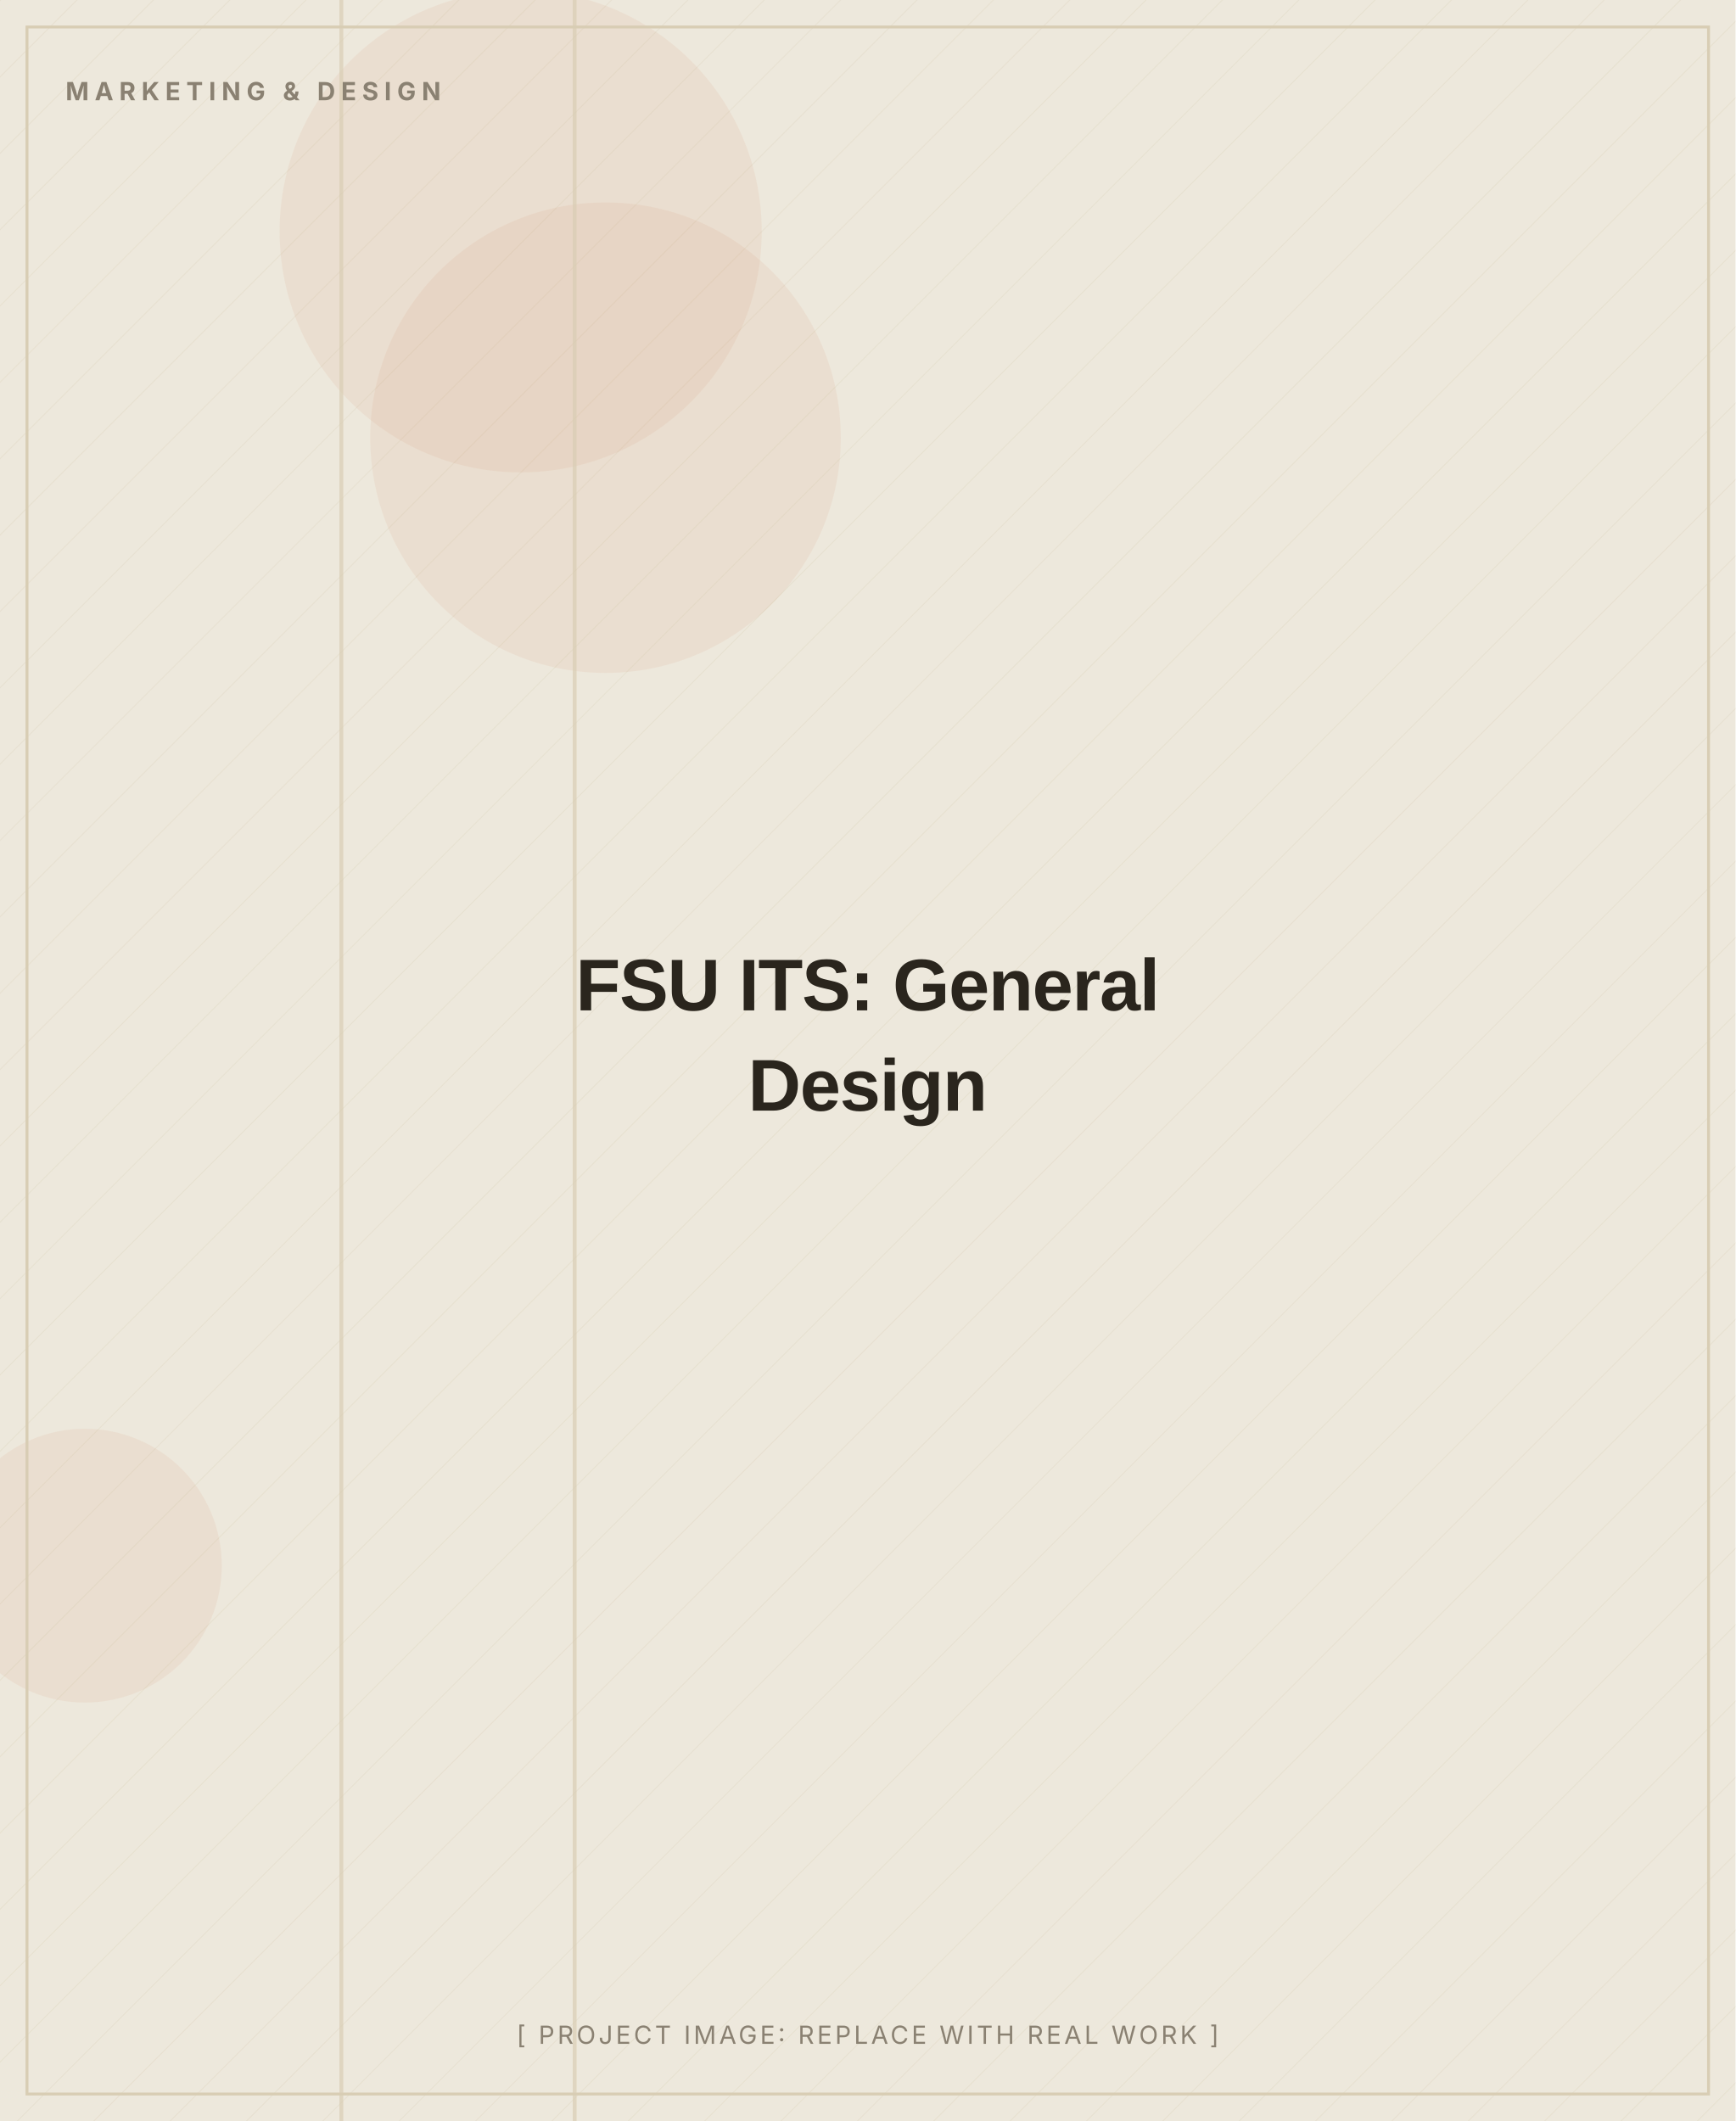
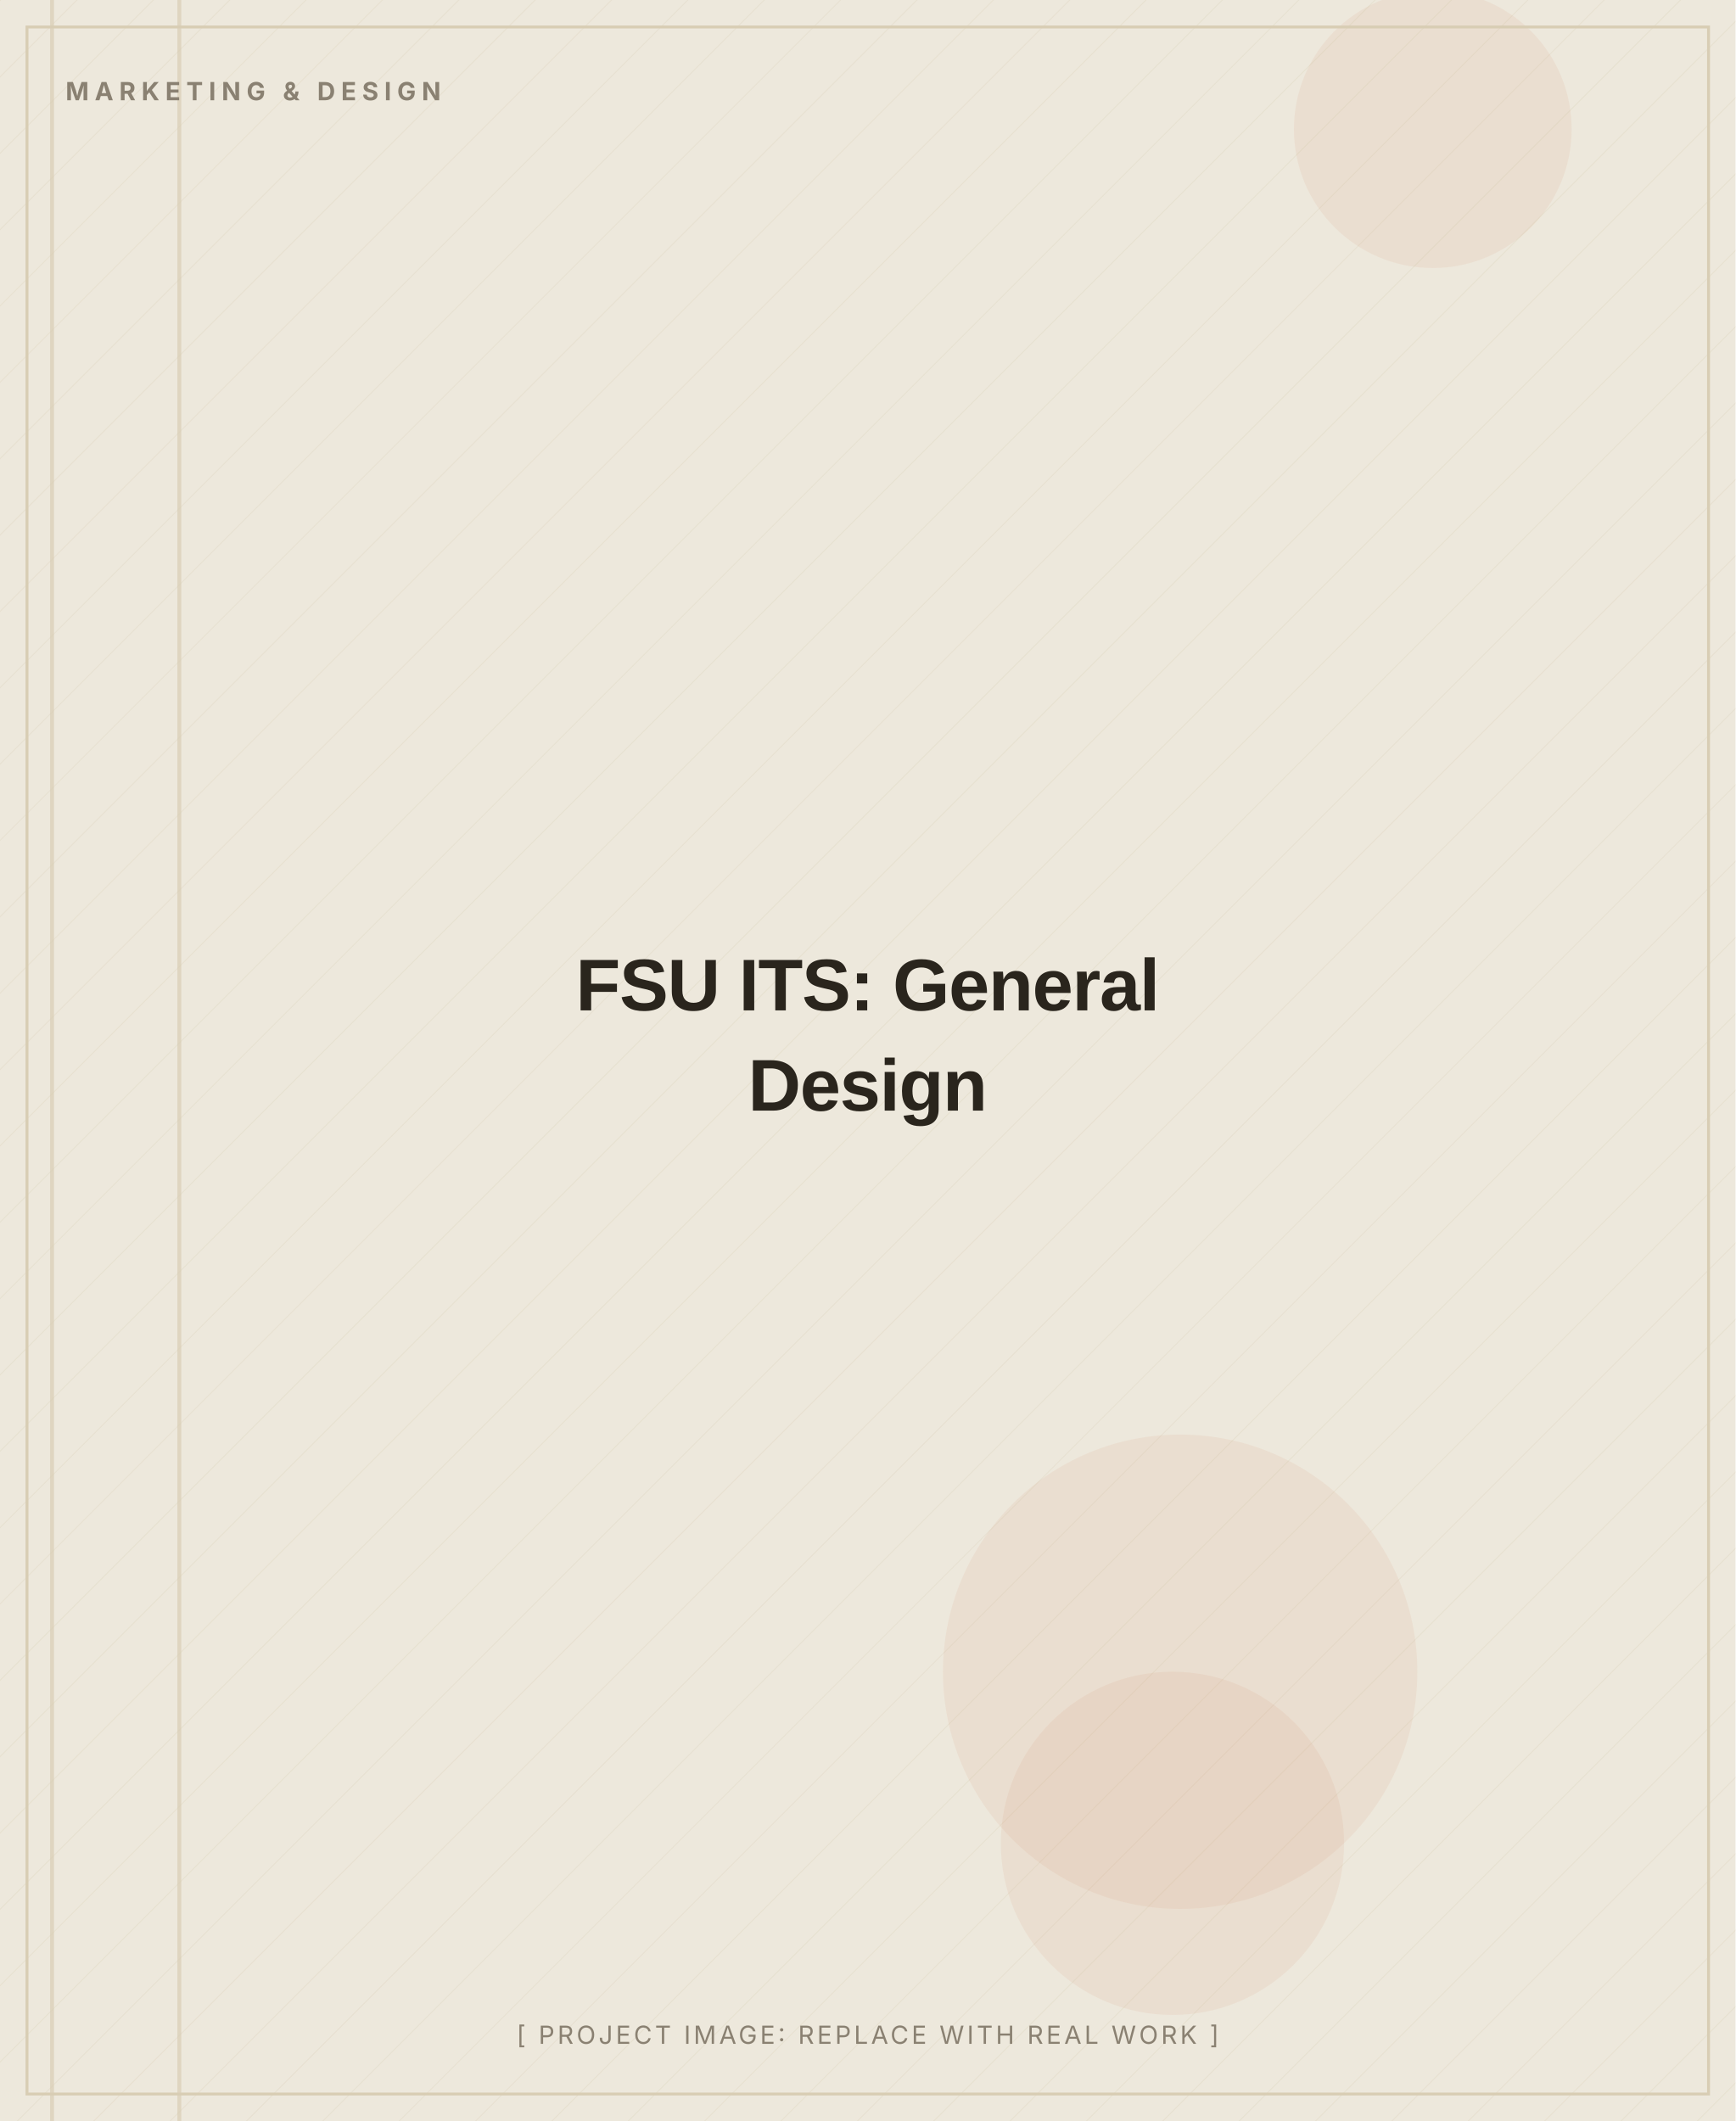
<svg xmlns="http://www.w3.org/2000/svg" width="900" height="1100" viewBox="0 0 900 1100" role="img" aria-label="FSU ITS: General Design (placeholder image)">
  <defs>
    <pattern id="d" width="28" height="28" patternUnits="userSpaceOnUse" patternTransform="rotate(45)">
      <line x1="0" y1="0" x2="0" y2="28" stroke="#D8CDB4" stroke-width="1" opacity="0.5" />
    </pattern>
  </defs>
  <rect width="900" height="1100" fill="#EDE8DC" />
  <rect width="900" height="1100" fill="url(#d)" opacity="0.55" />
-   <circle cx="270" cy="120" r="125" fill="#C2410C" opacity="0.06" />
-   <circle cx="314" cy="227" r="122" fill="#C2410C" opacity="0.06" />
-   <circle cx="44" cy="812" r="71" fill="#C2410C" opacity="0.06" />
-   <rect x="176" y="0" width="2" height="1100" fill="#D8CDB4" opacity="0.7" />
-   <rect x="297" y="0" width="2" height="1100" fill="#D8CDB4" opacity="0.7" />
+   <circle cx="612" cy="867" r="123" fill="#C2410C" opacity="0.06" />
+   <circle cx="608" cy="956" r="89" fill="#C2410C" opacity="0.06" />
+   <circle cx="743" cy="67" r="72" fill="#C2410C" opacity="0.06" />
+   <rect x="92" y="0" width="2" height="1100" fill="#D8CDB4" opacity="0.7" />
+   <rect x="26" y="0" width="2" height="1100" fill="#D8CDB4" opacity="0.7" />
  <rect x="14" y="14" width="872" height="1072" fill="none" stroke="#D8CDB4" stroke-width="1.5" />
  <text x="34" y="52" font-family="Inter, Arial, sans-serif" font-weight="700" font-size="13" letter-spacing="3" fill="#8A8172">MARKETING &amp; DESIGN</text>
  <text x="450.0" y="524.0" text-anchor="middle" font-family="Archivo, Arial, sans-serif" font-weight="800" font-size="38" letter-spacing="-0.5" fill="#2A251D">FSU ITS: General</text>
  <text x="450.0" y="576.0" text-anchor="middle" font-family="Archivo, Arial, sans-serif" font-weight="800" font-size="38" letter-spacing="-0.5" fill="#2A251D">Design</text>
  <text x="450.0" y="1060" text-anchor="middle" font-family="Inter, Arial, sans-serif" font-size="13" letter-spacing="1.5" fill="#8A8172">[ PROJECT IMAGE: REPLACE WITH REAL WORK ]</text>
</svg>
